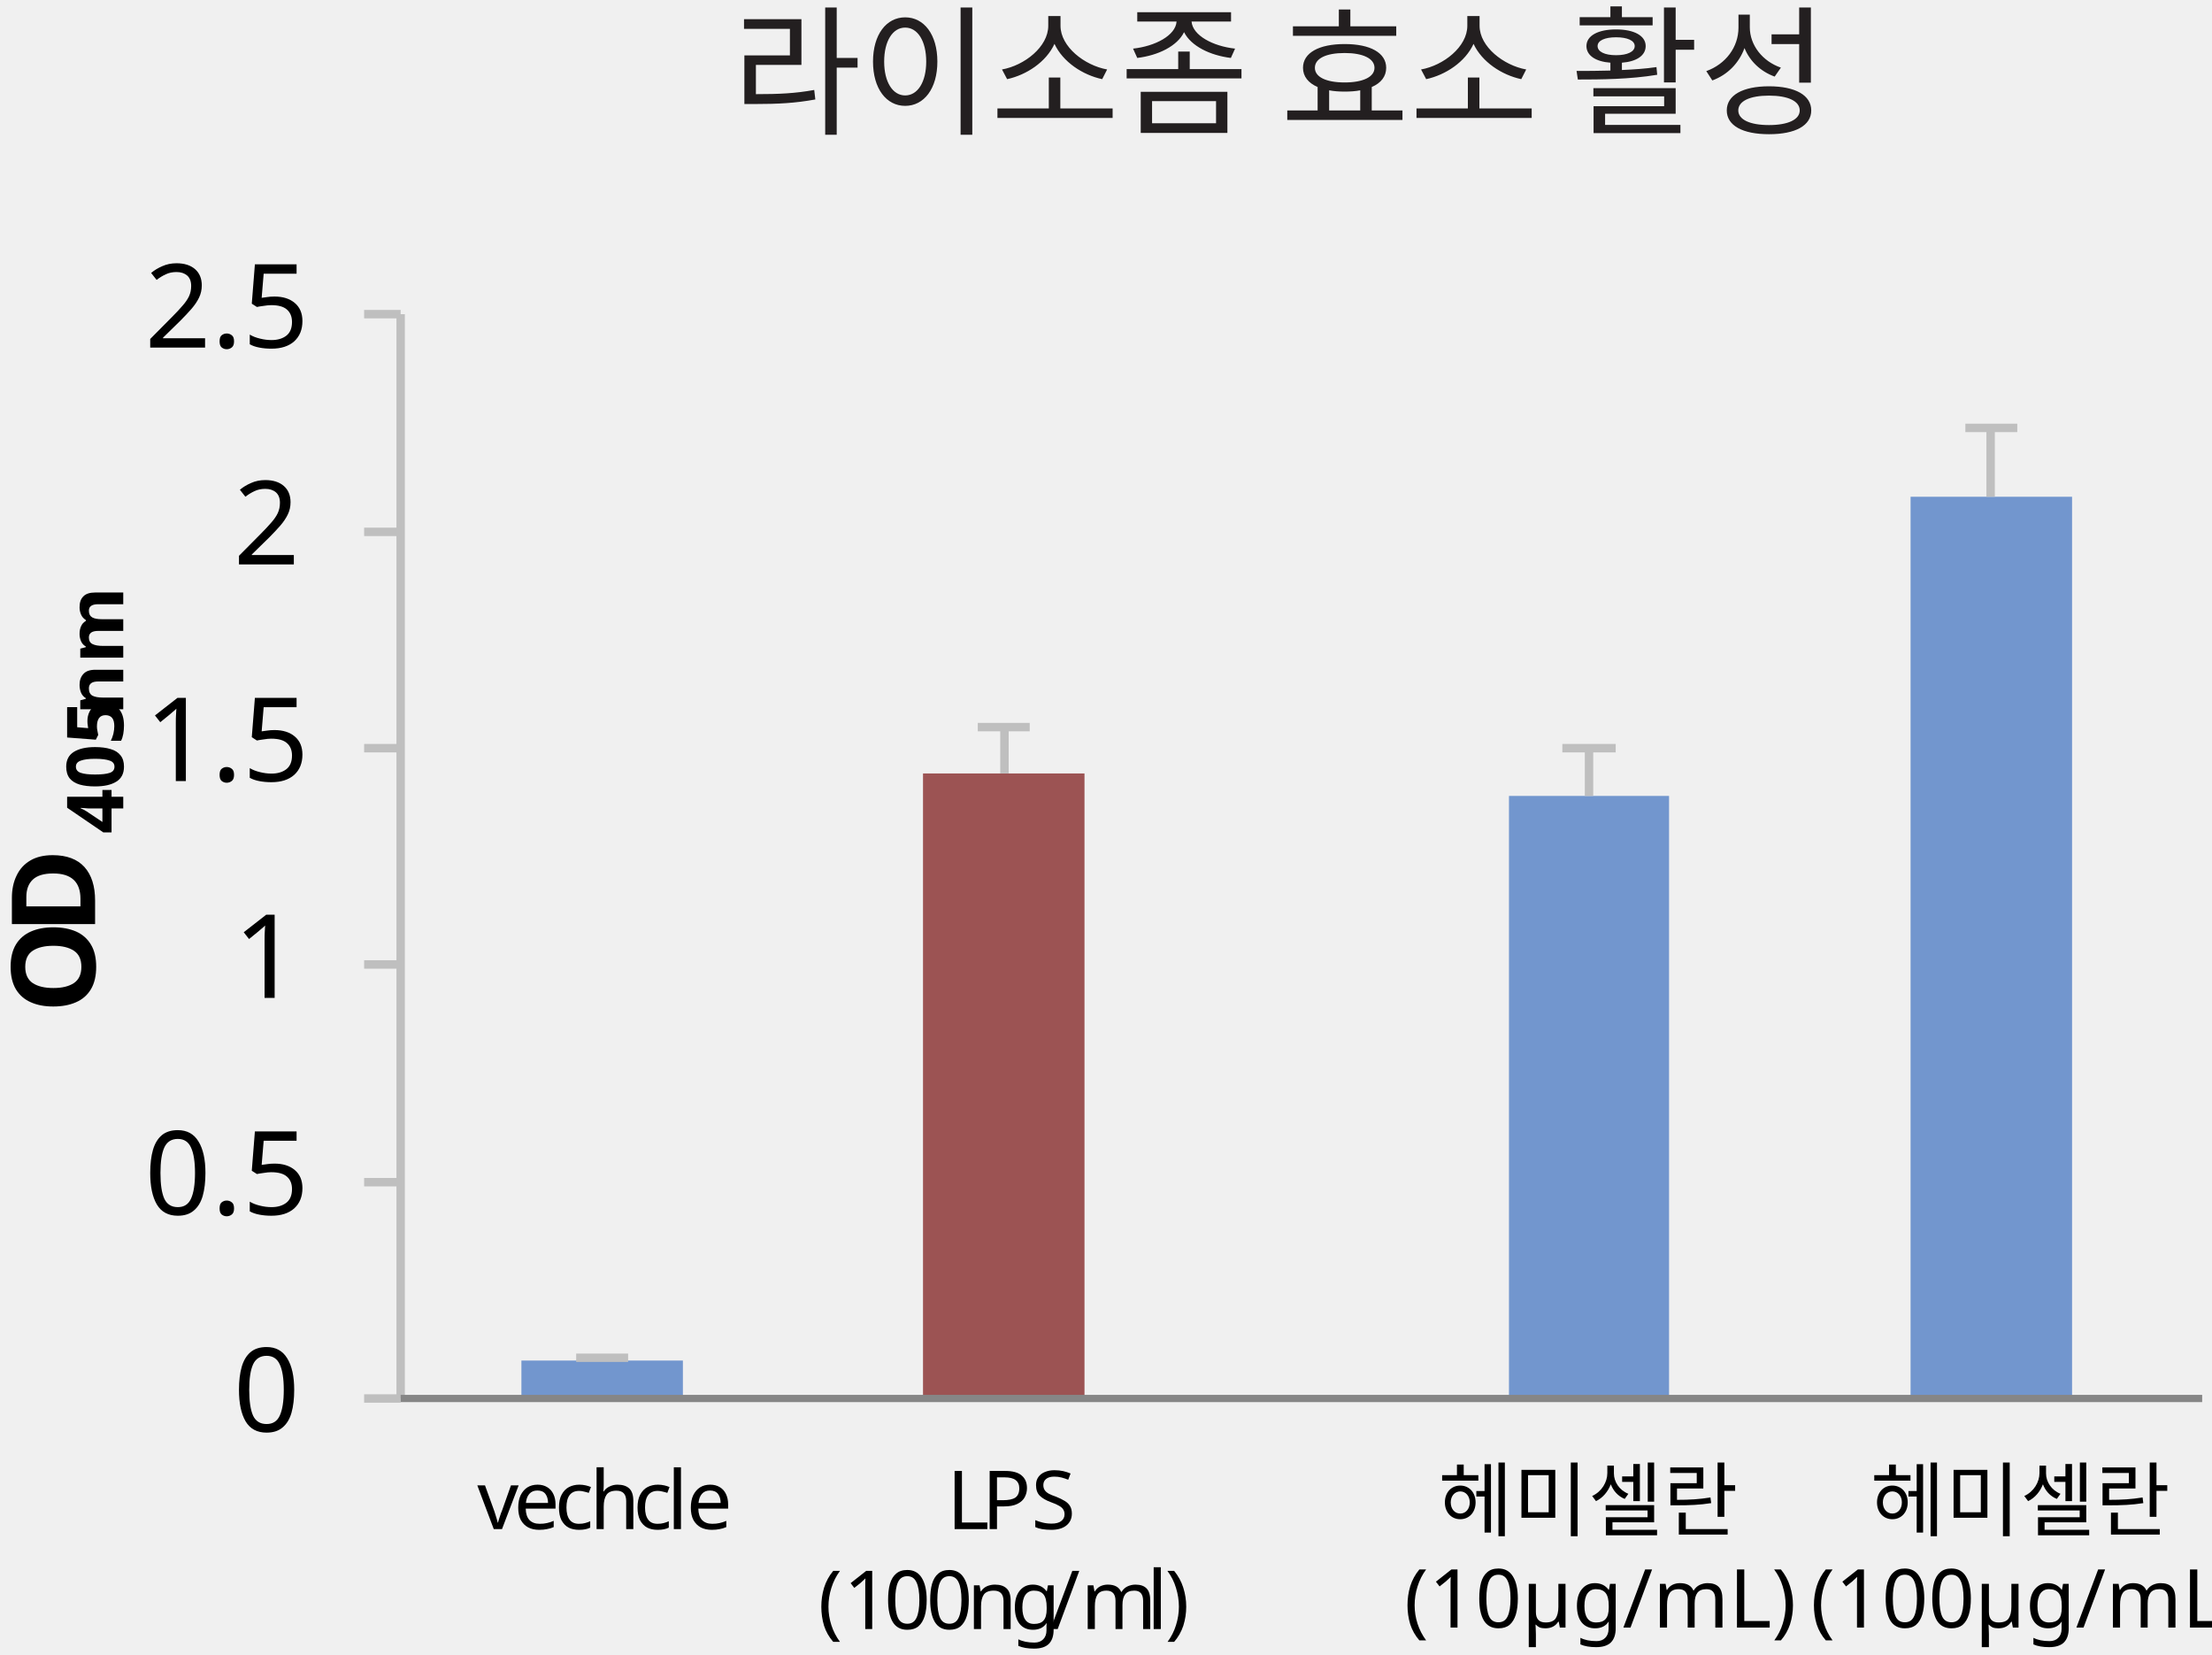
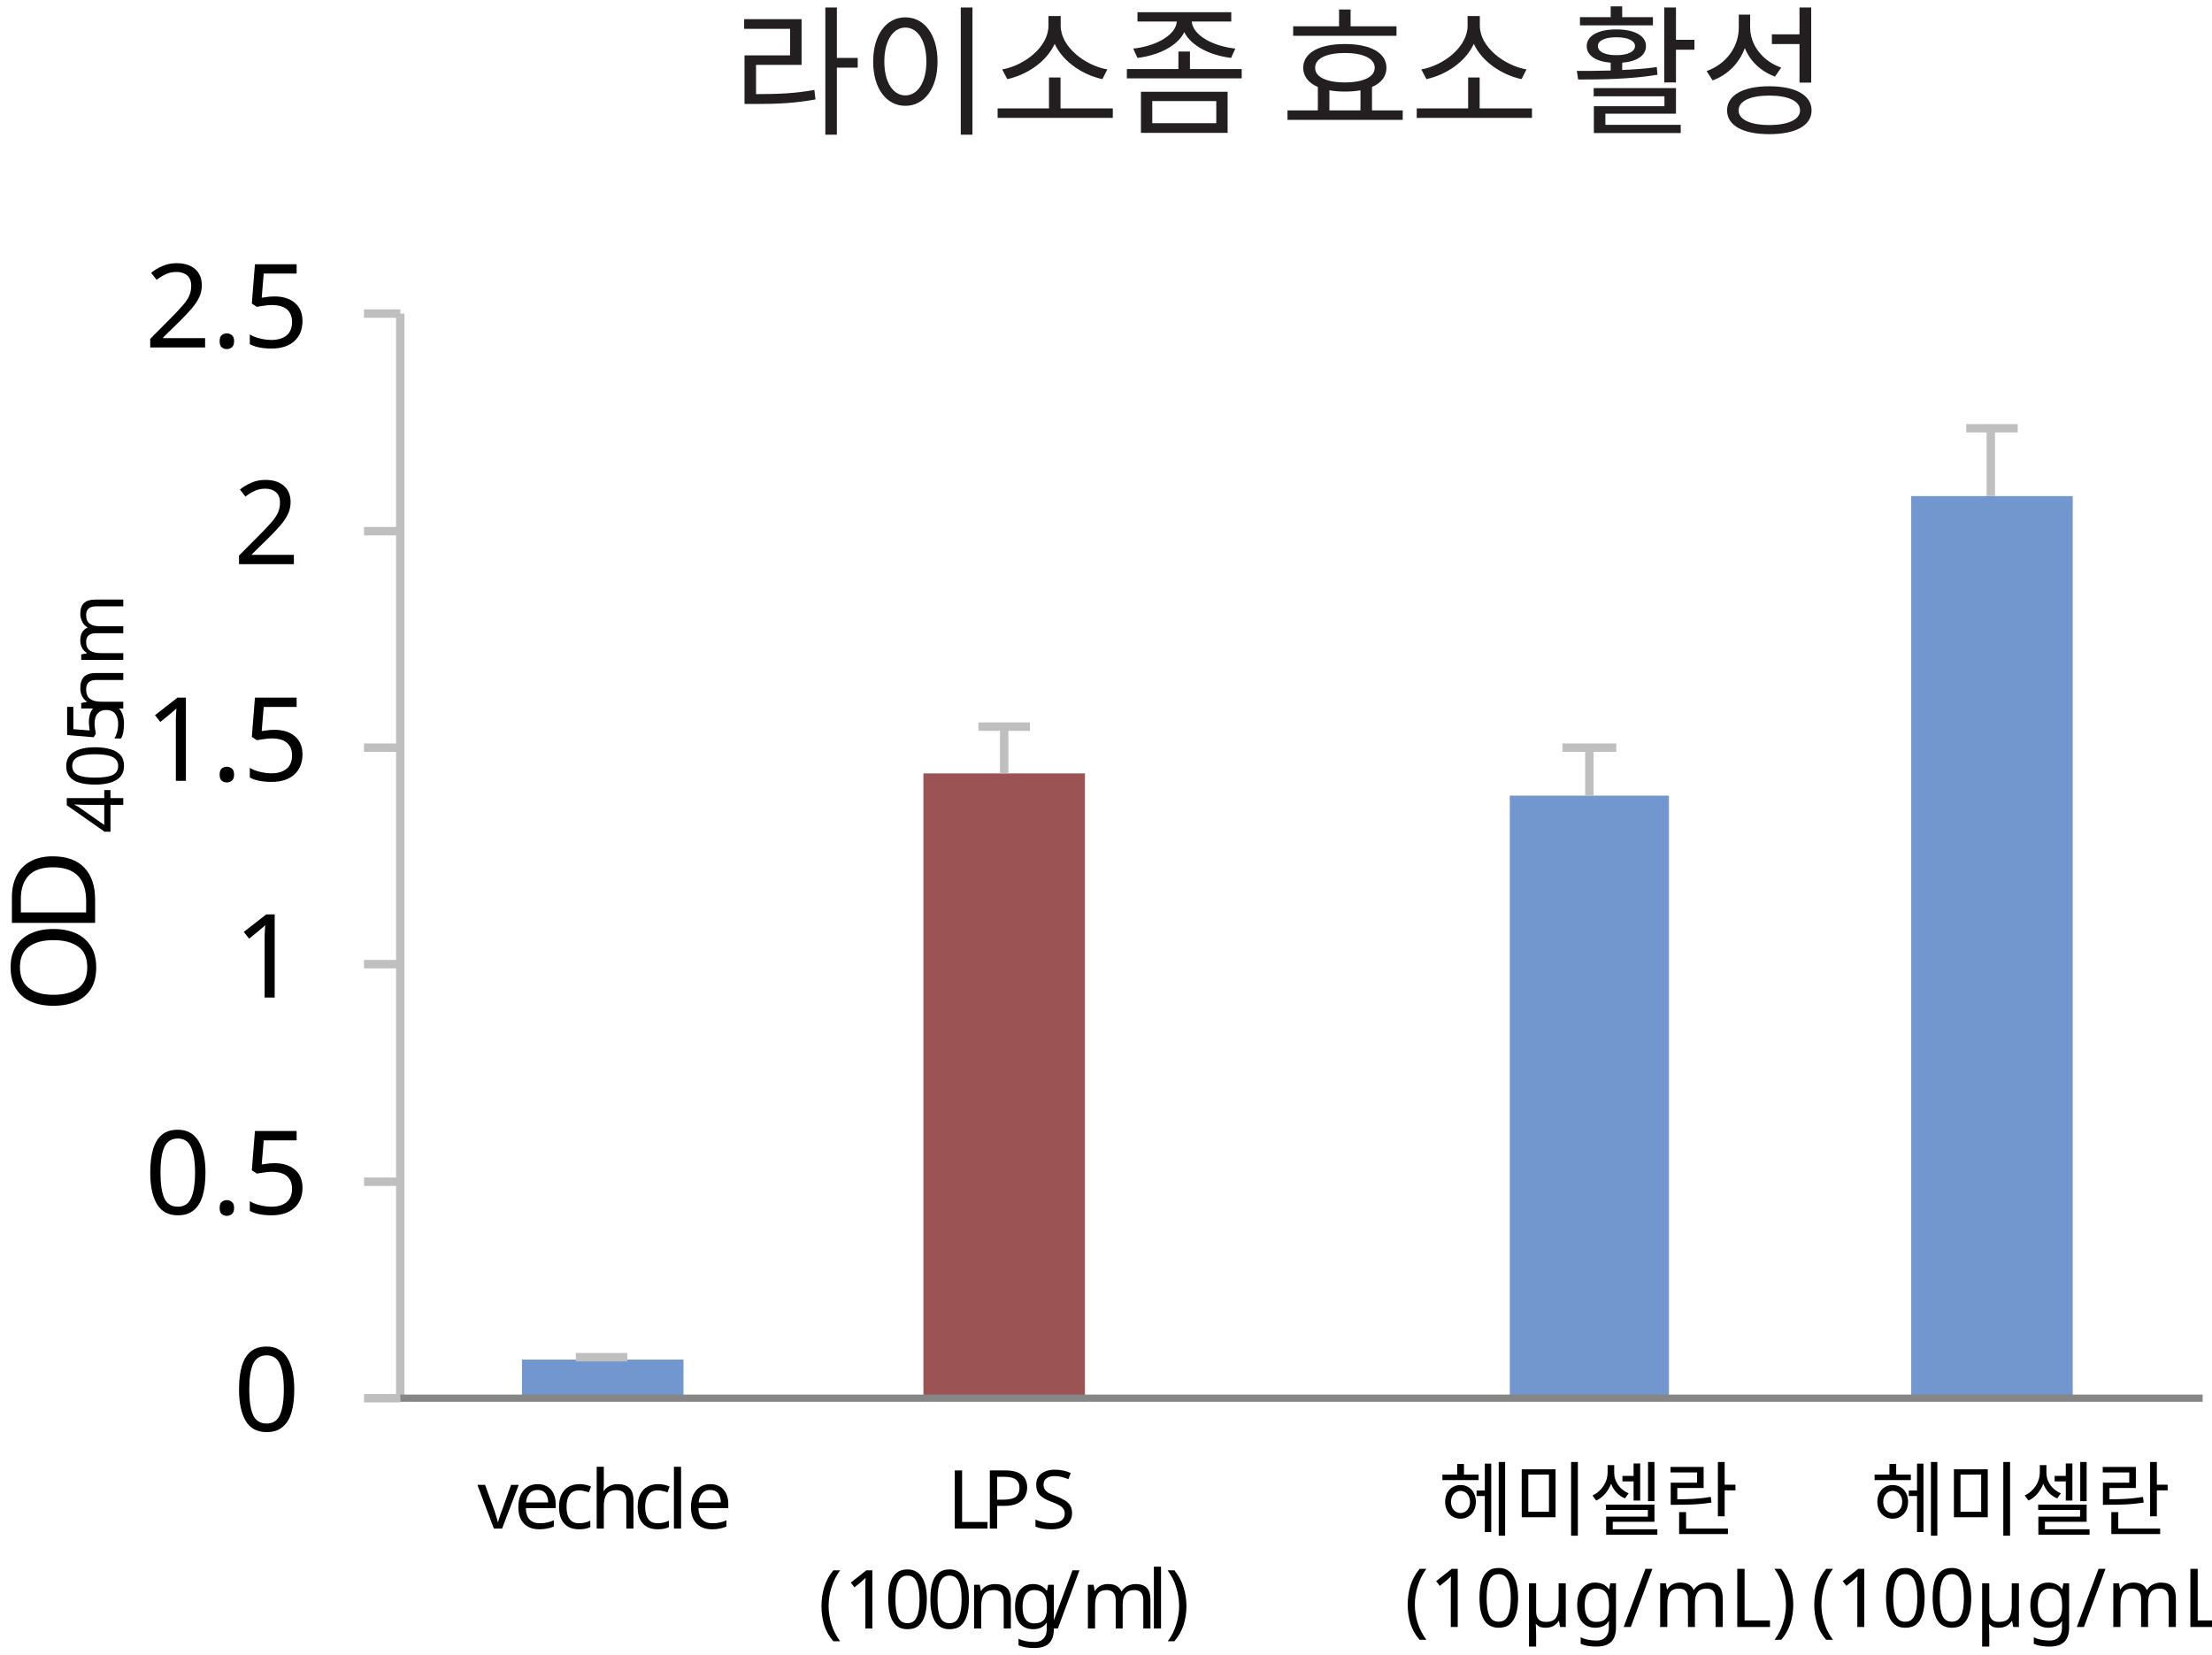
- <svg xmlns="http://www.w3.org/2000/svg" id="_레이어_1" data-name="레이어 1" viewBox="0 0 189.034 141.355">
-   <defs>
-     <style>
-       .cls-1 {
-         font-size: 6.72px;
-       }
- 
-       .cls-1, .cls-2 {
-         font-family: Calibri-Bold, Calibri;
-         font-weight: 700;
-       }
- 
-       .cls-3 {
-         letter-spacing: -.006em;
-       }
- 
-       .cls-4 {
-         letter-spacing: .01em;
-       }
- 
-       .cls-5 {
-         letter-spacing: 0em;
-       }
- 
-       .cls-6 {
-         stroke: #868686;
-         stroke-width: .622px;
-       }
- 
-       .cls-6, .cls-7 {
-         fill: none;
-         stroke-linejoin: round;
-       }
- 
-       .cls-8 {
-         letter-spacing: .008em;
-       }
- 
-       .cls-9 {
-         letter-spacing: -.009em;
-       }
- 
-       .cls-10 {
-         letter-spacing: -.005em;
-       }
- 
-       .cls-11, .cls-12, .cls-13 {
-         stroke-width: 0px;
-       }
- 
-       .cls-14 {
-         letter-spacing: -.001em;
-       }
- 
-       .cls-15 {
-         letter-spacing: .009em;
-       }
- 
-       .cls-16 {
-         letter-spacing: .007em;
-       }
- 
-       .cls-17, .cls-18 {
-         font-family: Calibri, Calibri;
-       }
- 
-       .cls-17, .cls-2 {
-         font-size: 9.96px;
-       }
- 
-       .cls-19 {
-         fill: #231f20;
-         font-family: AppleSDGothicNeoEB00, AppleSDGothicNeoEB00;
-         font-size: 12px;
-       }
- 
-       .cls-20 {
-         letter-spacing: -.003em;
-       }
- 
-       .cls-21 {
-         font-family: AppleSDGothicNeoR00, AppleSDGothicNeoR00;
-       }
- 
-       .cls-21, .cls-18 {
-         font-size: 6.96px;
-       }
- 
-       .cls-22 {
-         letter-spacing: -.006em;
-       }
- 
-       .cls-23 {
-         letter-spacing: .01em;
-       }
- 
-       .cls-24 {
-         letter-spacing: .002em;
-       }
- 
-       .cls-25 {
-         letter-spacing: -.006em;
-       }
- 
-       .cls-26 {
-         letter-spacing: 0em;
-       }
- 
-       .cls-27 {
-         letter-spacing: .012em;
-       }
- 
-       .cls-7 {
-         stroke: #bfbfbf;
-         stroke-width: .72px;
-       }
- 
-       .cls-12 {
-         fill: #7296ce;
-       }
- 
-       .cls-12, .cls-13 {
-         fill-rule: evenodd;
-       }
- 
-       .cls-28 {
-         letter-spacing: .009em;
-       }
- 
-       .cls-29 {
-         letter-spacing: .011em;
-       }
- 
-       .cls-30 {
-         letter-spacing: -.003em;
-       }
- 
-       .cls-13 {
-         fill: #9c5353;
-       }
-     </style>
-   </defs>
-   <polygon class="cls-12" points="44.559 116.241 58.359 116.241 58.359 119.481 44.559 119.481 44.559 116.241 44.559 116.241" />
-   <polygon class="cls-13" points="78.879 66.081 92.679 66.081 92.679 119.481 78.879 119.481 78.879 66.081 78.879 66.081" />
-   <polygon class="cls-12" points="128.955 68.001 142.635 68.001 142.635 119.481 128.955 119.481 128.955 68.001 128.955 68.001" />
-   <polygon class="cls-12" points="163.275 42.441 177.075 42.441 177.075 119.481 163.275 119.481 163.275 42.441 163.275 42.441" />
+ <svg xmlns="http://www.w3.org/2000/svg" version="1.1" id="_레이어_1" x="0px" y="0px" viewBox="0 0 189 141.4" style="enable-background:new 0 0 189 141.4;" xml:space="preserve">
+   <style type="text/css">
+ 	.st0{fill:#FFFFFF;}
+ 	.st1{fill-rule:evenodd;clip-rule:evenodd;fill:#7296CE;}
+ 	.st2{fill-rule:evenodd;clip-rule:evenodd;fill:#9C5353;}
+ 	.st3{fill:none;stroke:#BFBFBF;stroke-width:0.72;stroke-linejoin:round;}
+ 	.st4{fill:none;stroke:#868686;stroke-width:0.622;stroke-linejoin:round;}
+ 	.st5{font-family:'Calibri';}
+ 	.st6{font-size:9.96px;}
+ 	.st7{font-size:6.96px;}
+ 	.st8{font-family:'AppleSDGothicNeoR00';}
+ 	.st9{font-family:'Calibri-Bold';}
+ 	.st10{font-size:6.72px;}
+ 	.st11{fill:#231F20;}
+ 	.st12{font-family:'AppleSDGothicNeoEB00';}
+ 	.st13{font-size:12px;}
+ </style>
+   <rect class="st0" width="189.9" height="141.4" />
+   <polygon class="st1" points="44.6,116.2 58.4,116.2 58.4,119.5 44.6,119.5 44.6,116.2 " />
+   <polygon class="st2" points="78.9,66.1 92.7,66.1 92.7,119.5 78.9,119.5 78.9,66.1 " />
+   <polygon class="st1" points="129,68 142.6,68 142.6,119.5 129,119.5 129,68 " />
+   <polygon class="st1" points="163.3,42.4 177.1,42.4 177.1,119.5 163.3,119.5 163.3,42.4 " />
  <g>
-     <path class="cls-11" d="m51.519,116.241v-.24m-2.28,0h4.44" />
-     <path class="cls-7" d="m51.519,116.241v-.24m-2.28,0h4.44" />
+     <path d="M51.5,116.2V116 M49.2,116h4.4" />
+     <path class="st3" d="M51.5,116.2V116 M49.2,116h4.4" />
  </g>
  <g>
-     <path class="cls-11" d="m85.839,66.081v-3.96m-2.28,0h4.44" />
-     <path class="cls-7" d="m85.839,66.081v-3.96m-2.28,0h4.44" />
+     <path d="M85.8,66.1v-4 M83.6,62.1H88" />
+     <path class="st3" d="M85.8,66.1v-4 M83.6,62.1H88" />
  </g>
  <g>
-     <path class="cls-11" d="m135.795,68.001v-4.08m-2.28,0h4.56" />
-     <path class="cls-7" d="m135.795,68.001v-4.08m-2.28,0h4.56" />
+     <path d="M135.8,68v-4.1 M133.5,63.9h4.6" />
+     <path class="st3" d="M135.8,68v-4.1 M133.5,63.9h4.6" />
  </g>
  <g>
-     <path class="cls-11" d="m170.115,42.441v-5.88m-2.16,0h4.44" />
-     <path class="cls-7" d="m170.115,42.441v-5.88m-2.16,0h4.44" />
+     <path d="M170.1,42.4v-5.9 M168,36.6h4.4" />
+     <path class="st3" d="M170.1,42.4v-5.9 M168,36.6h4.4" />
  </g>
-   <line class="cls-7" x1="34.239" y1="119.481" x2="34.239" y2="26.841" />
-   <path class="cls-7" d="m31.119,119.481h3.12m-3.12-18.48h3.12m-3.12-18.6h3.12m-3.12-18.48h3.12m-3.12-18.48h3.12m-3.12-18.6h3.12" />
-   <line class="cls-6" x1="34.239" y1="119.481" x2="188.195" y2="119.481" />
-   <text class="cls-17" transform="translate(19.939 122.305)">
-     <tspan x="0" y="0">0</tspan>
-   </text>
-   <text class="cls-17" transform="translate(12.353 103.774)">
-     <tspan x="0" y="0">0.5</tspan>
-   </text>
-   <text class="cls-17" transform="translate(19.939 85.258)">
-     <tspan x="0" y="0">1</tspan>
-   </text>
-   <text class="cls-17" transform="translate(12.353 66.734)">
-     <tspan x="0" y="0">1.5</tspan>
-   </text>
-   <text class="cls-17" transform="translate(19.939 48.219)">
-     <tspan x="0" y="0">2</tspan>
-   </text>
-   <text class="cls-17" transform="translate(12.353 29.695)">
-     <tspan x="0" y="0">2.5</tspan>
-   </text>
-   <text class="cls-18" transform="translate(40.791 130.641)">
-     <tspan class="cls-30" x="0" y="0">v</tspan>
-     <tspan class="cls-24" x="3.123" y="0">e</tspan>
-     <tspan class="cls-8" x="6.6" y="0">c</tspan>
-     <tspan class="cls-28" x="9.598" y="0">h</tspan>
-     <tspan class="cls-9" x="13.318" y="0">c</tspan>
-     <tspan class="cls-29" x="16.198" y="0">l</tspan>
-     <tspan x="17.872" y="0">e</tspan>
-   </text>
-   <text class="cls-18" transform="translate(80.908 130.641)">
-     <tspan class="cls-23" x="0" y="0">L</tspan>
-     <tspan x="2.996" y="0">PS</tspan>
-   </text>
+   <line class="st3" x1="34.2" y1="119.5" x2="34.2" y2="26.8" />
+   <path class="st3" d="M31.1,119.5h3.1 M31.1,101h3.1 M31.1,82.4h3.1 M31.1,63.9h3.1 M31.1,45.4h3.1 M31.1,26.8h3.1" />
+   <line class="st4" x1="34.2" y1="119.5" x2="188.2" y2="119.5" />
+   <text transform="matrix(1 0 0 1 19.939 122.305)" class="st5 st6">0</text>
+   <text transform="matrix(1 0 0 1 12.353 103.774)" class="st5 st6">0.5</text>
+   <text transform="matrix(1 0 0 1 19.939 85.258)" class="st5 st6">1</text>
+   <text transform="matrix(1 0 0 1 12.353 66.734)" class="st5 st6">1.5</text>
+   <text transform="matrix(1 0 0 1 19.939 48.219)" class="st5 st6">2</text>
+   <text transform="matrix(1 0 0 1 12.353 29.695)" class="st5 st6">2.5</text>
+   <text transform="matrix(1 0 0 1 40.791 130.641)" class="st5 st7">v</text>
+   <text transform="matrix(1 0 0 1 43.914 130.641)" class="st5 st7">e</text>
+   <text transform="matrix(1 0 0 1 47.391 130.641)" class="st5 st7">c</text>
+   <text transform="matrix(1 0 0 1 50.389 130.641)" class="st5 st7">h</text>
+   <text transform="matrix(1 0 0 1 54.109 130.641)" class="st5 st7">c</text>
+   <text transform="matrix(1 0 0 1 56.989 130.641)" class="st5 st7">l</text>
+   <text transform="matrix(1 0 0 1 58.663 130.641)" class="st5 st7">e</text>
+   <text transform="matrix(1 0 0 1 80.908 130.641)" class="st5 st7">L</text>
+   <text transform="matrix(1 0 0 1 83.904 130.641)" class="st5 st7">PS</text>
  <g>
-     <text class="cls-21" transform="translate(122.915 130.703)">
-       <tspan x="0" y="0">헤미셀란</tspan>
-       <tspan x="-2.916" y="8.352">(10μg/mL)</tspan>
-     </text>
-     <text class="cls-21" transform="translate(159.844 130.703)">
-       <tspan x="0" y="0">헤미셀란</tspan>
-       <tspan x="-5.108" y="8.352">(100μg/mL)</tspan>
-     </text>
+     <text transform="matrix(1 0 0 1 122.915 130.703)" class="st8 st7">헤미셀란</text>
+     <text transform="matrix(1 0 0 1 119.999 139.055)" class="st8 st7">(10μg/mL)</text>
+     <text transform="matrix(1 0 0 1 159.844 130.703)" class="st8 st7">헤미셀란</text>
+     <text transform="matrix(1 0 0 1 154.736 139.055)" class="st8 st7">(100μg/mL)</text>
  </g>
-   <text class="cls-18" transform="translate(69.908 139.18)">
-     <tspan class="cls-16" x="0" y="0">(</tspan>
-     <tspan class="cls-22" x="2.159" y="0">1</tspan>
-     <tspan class="cls-4" x="5.645" y="0">0</tspan>
-     <tspan class="cls-22" x="9.242" y="0">0</tspan>
-     <tspan class="cls-15" x="12.728" y="0">n</tspan>
-     <tspan class="cls-27" x="16.447" y="0">g</tspan>
-     <tspan class="cls-3" x="19.807" y="0">/</tspan>
-     <tspan class="cls-29" x="22.453" y="0">m</tspan>
-     <tspan class="cls-10" x="28.09" y="0">l</tspan>
-     <tspan x="29.652" y="0">)</tspan>
-   </text>
-   <text class="cls-2" transform="translate(8.126 86.57) rotate(-90)">
-     <tspan class="cls-14" x="0" y="0">O</tspan>
-     <tspan class="cls-20" x="6.726" y="0">D</tspan>
-     <tspan class="cls-26" x="12.974" y="0"> </tspan>
-   </text>
-   <text class="cls-1" transform="translate(10.533 71.227) rotate(-90)">
-     <tspan class="cls-25" x="0" y="0">405</tspan>
-     <tspan class="cls-5" x="10.097" y="0">nm</tspan>
-   </text>
-   <text class="cls-19" transform="translate(62.567 10.56)">
-     <tspan x="0" y="0">라이소좀 효소 활성</tspan>
-   </text>
+   <text transform="matrix(1 0 0 1 69.908 139.18)" class="st5 st7">(</text>
+   <text transform="matrix(1 0 0 1 72.067 139.18)" class="st5 st7">1</text>
+   <text transform="matrix(1 0 0 1 75.553 139.18)" class="st5 st7">0</text>
+   <text transform="matrix(1 0 0 1 79.15 139.18)" class="st5 st7">0</text>
+   <text transform="matrix(1 0 0 1 82.636 139.18)" class="st5 st7">n</text>
+   <text transform="matrix(1 0 0 1 86.355 139.18)" class="st5 st7">g</text>
+   <text transform="matrix(1 0 0 1 89.715 139.18)" class="st5 st7">/</text>
+   <text transform="matrix(1 0 0 1 92.361 139.18)" class="st5 st7">m</text>
+   <text transform="matrix(1 0 0 1 97.998 139.18)" class="st5 st7">l</text>
+   <text transform="matrix(1 0 0 1 99.56 139.18)" class="st5 st7">)</text>
+   <text transform="matrix(6.123234e-17 -1 1 6.123234e-17 8.126 86.5695)" class="st9 st6">O</text>
+   <text transform="matrix(6.123234e-17 -1 1 6.123234e-17 8.126 79.8439)" class="st9 st6">D</text>
+   <text transform="matrix(6.123234e-17 -1 1 6.123234e-17 10.533 71.2267)" class="st9 st10">405</text>
+   <text transform="matrix(6.123234e-17 -1 1 6.123234e-17 10.533 61.1301)" class="st9 st10">nm</text>
+   <text transform="matrix(1 0 0 1 62.567 10.56)" class="st11 st12 st13">라이소좀 효소 활성</text>
</svg>
